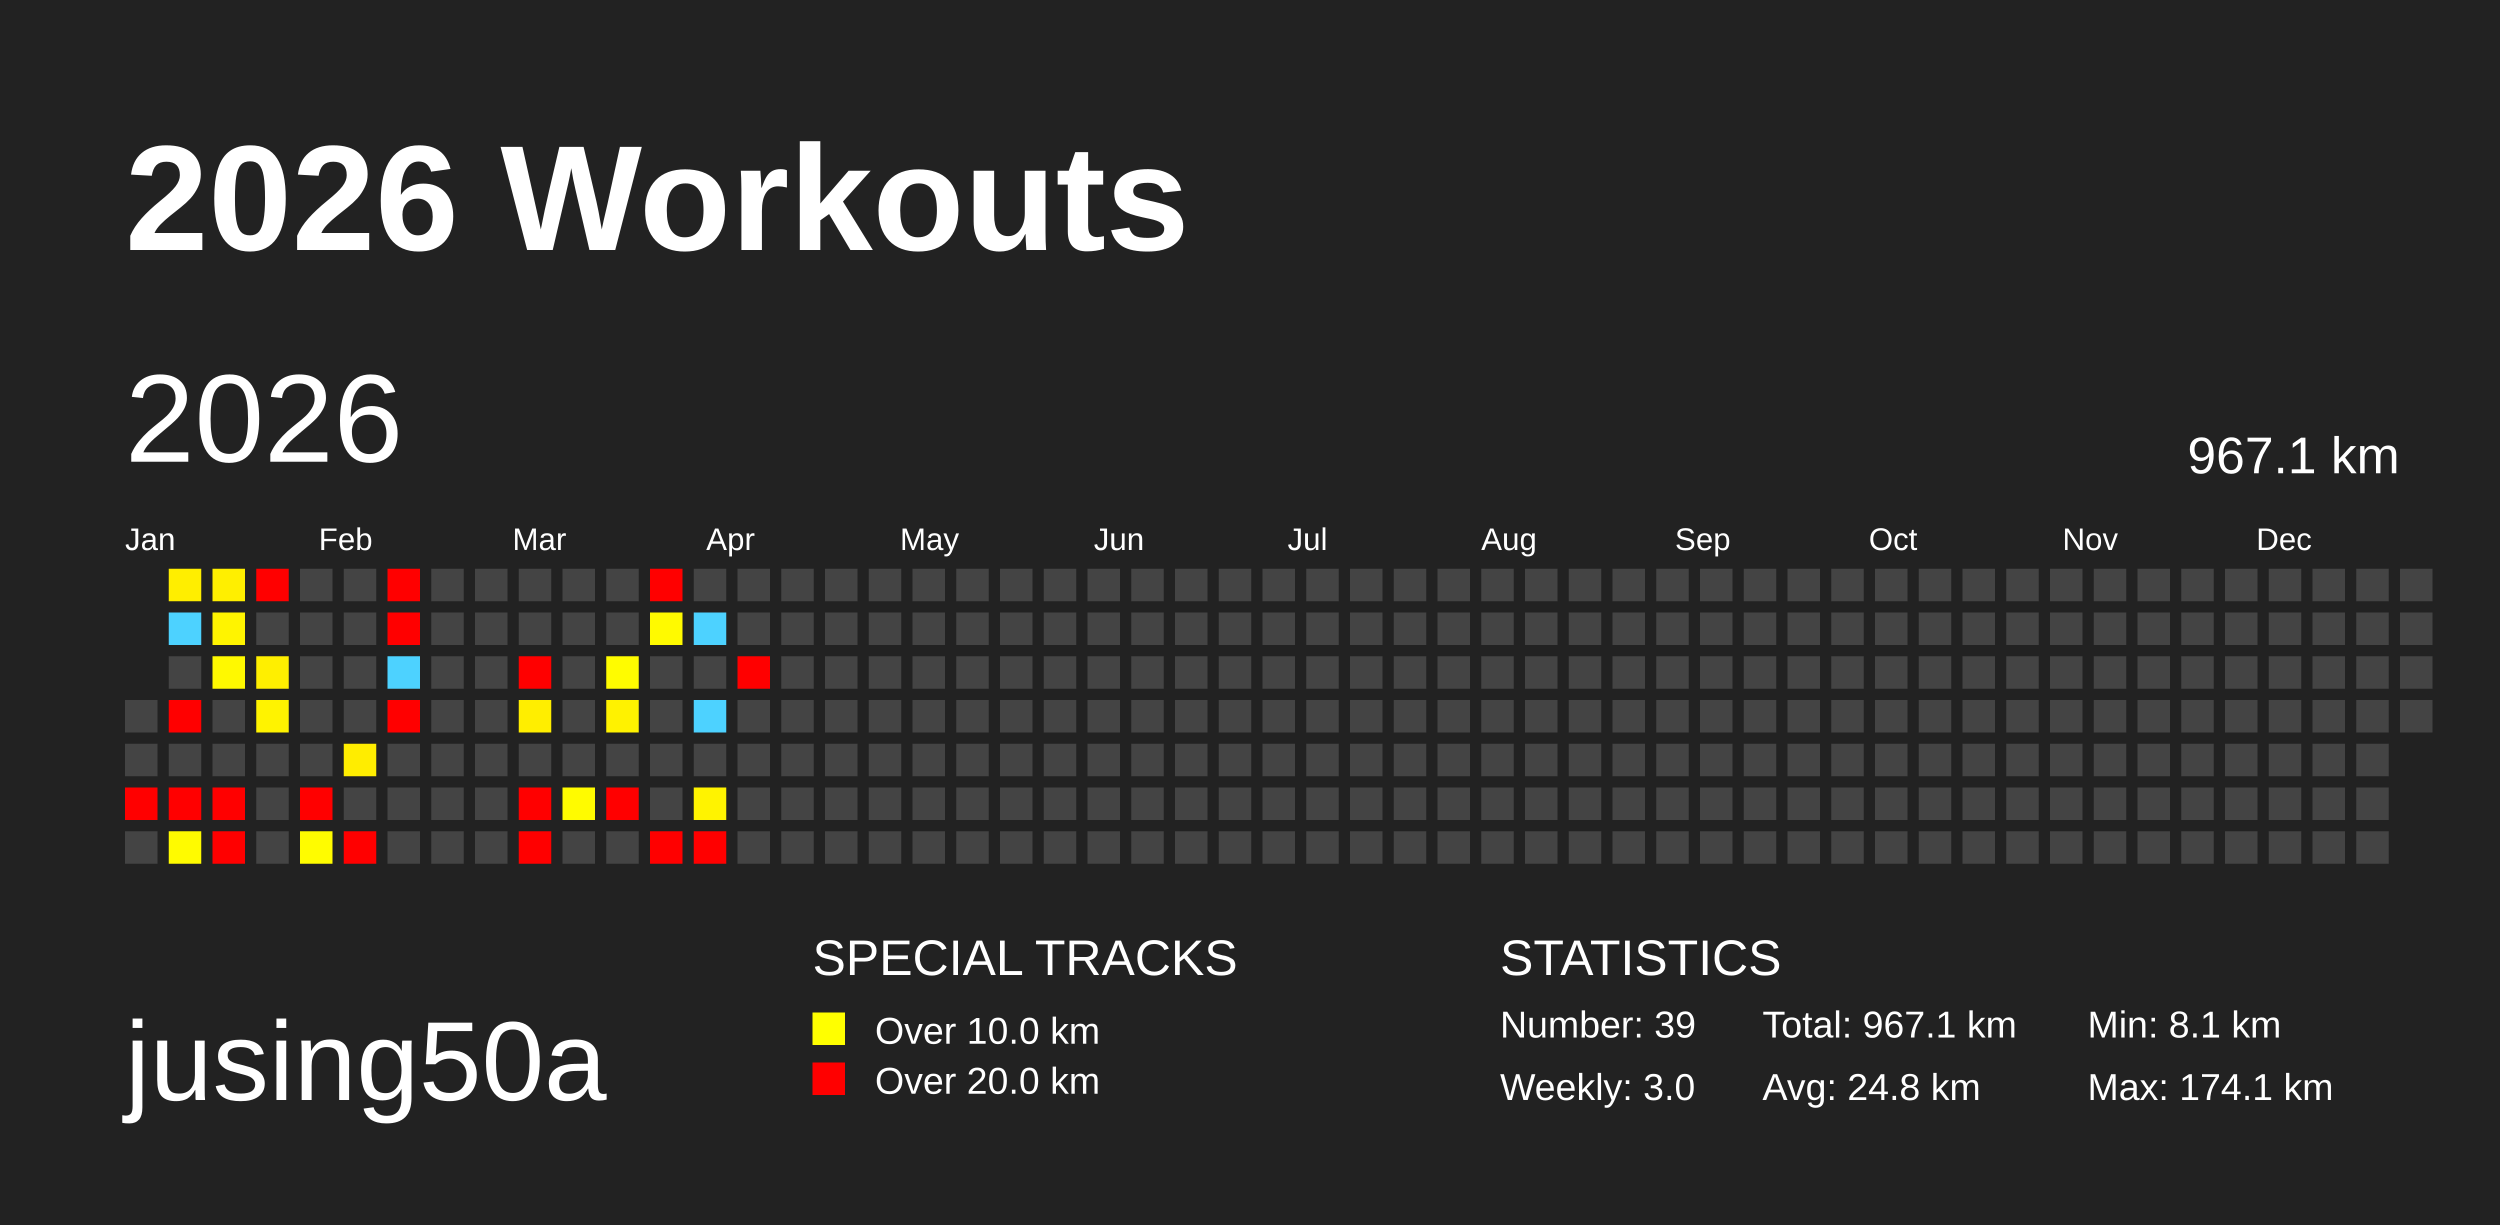
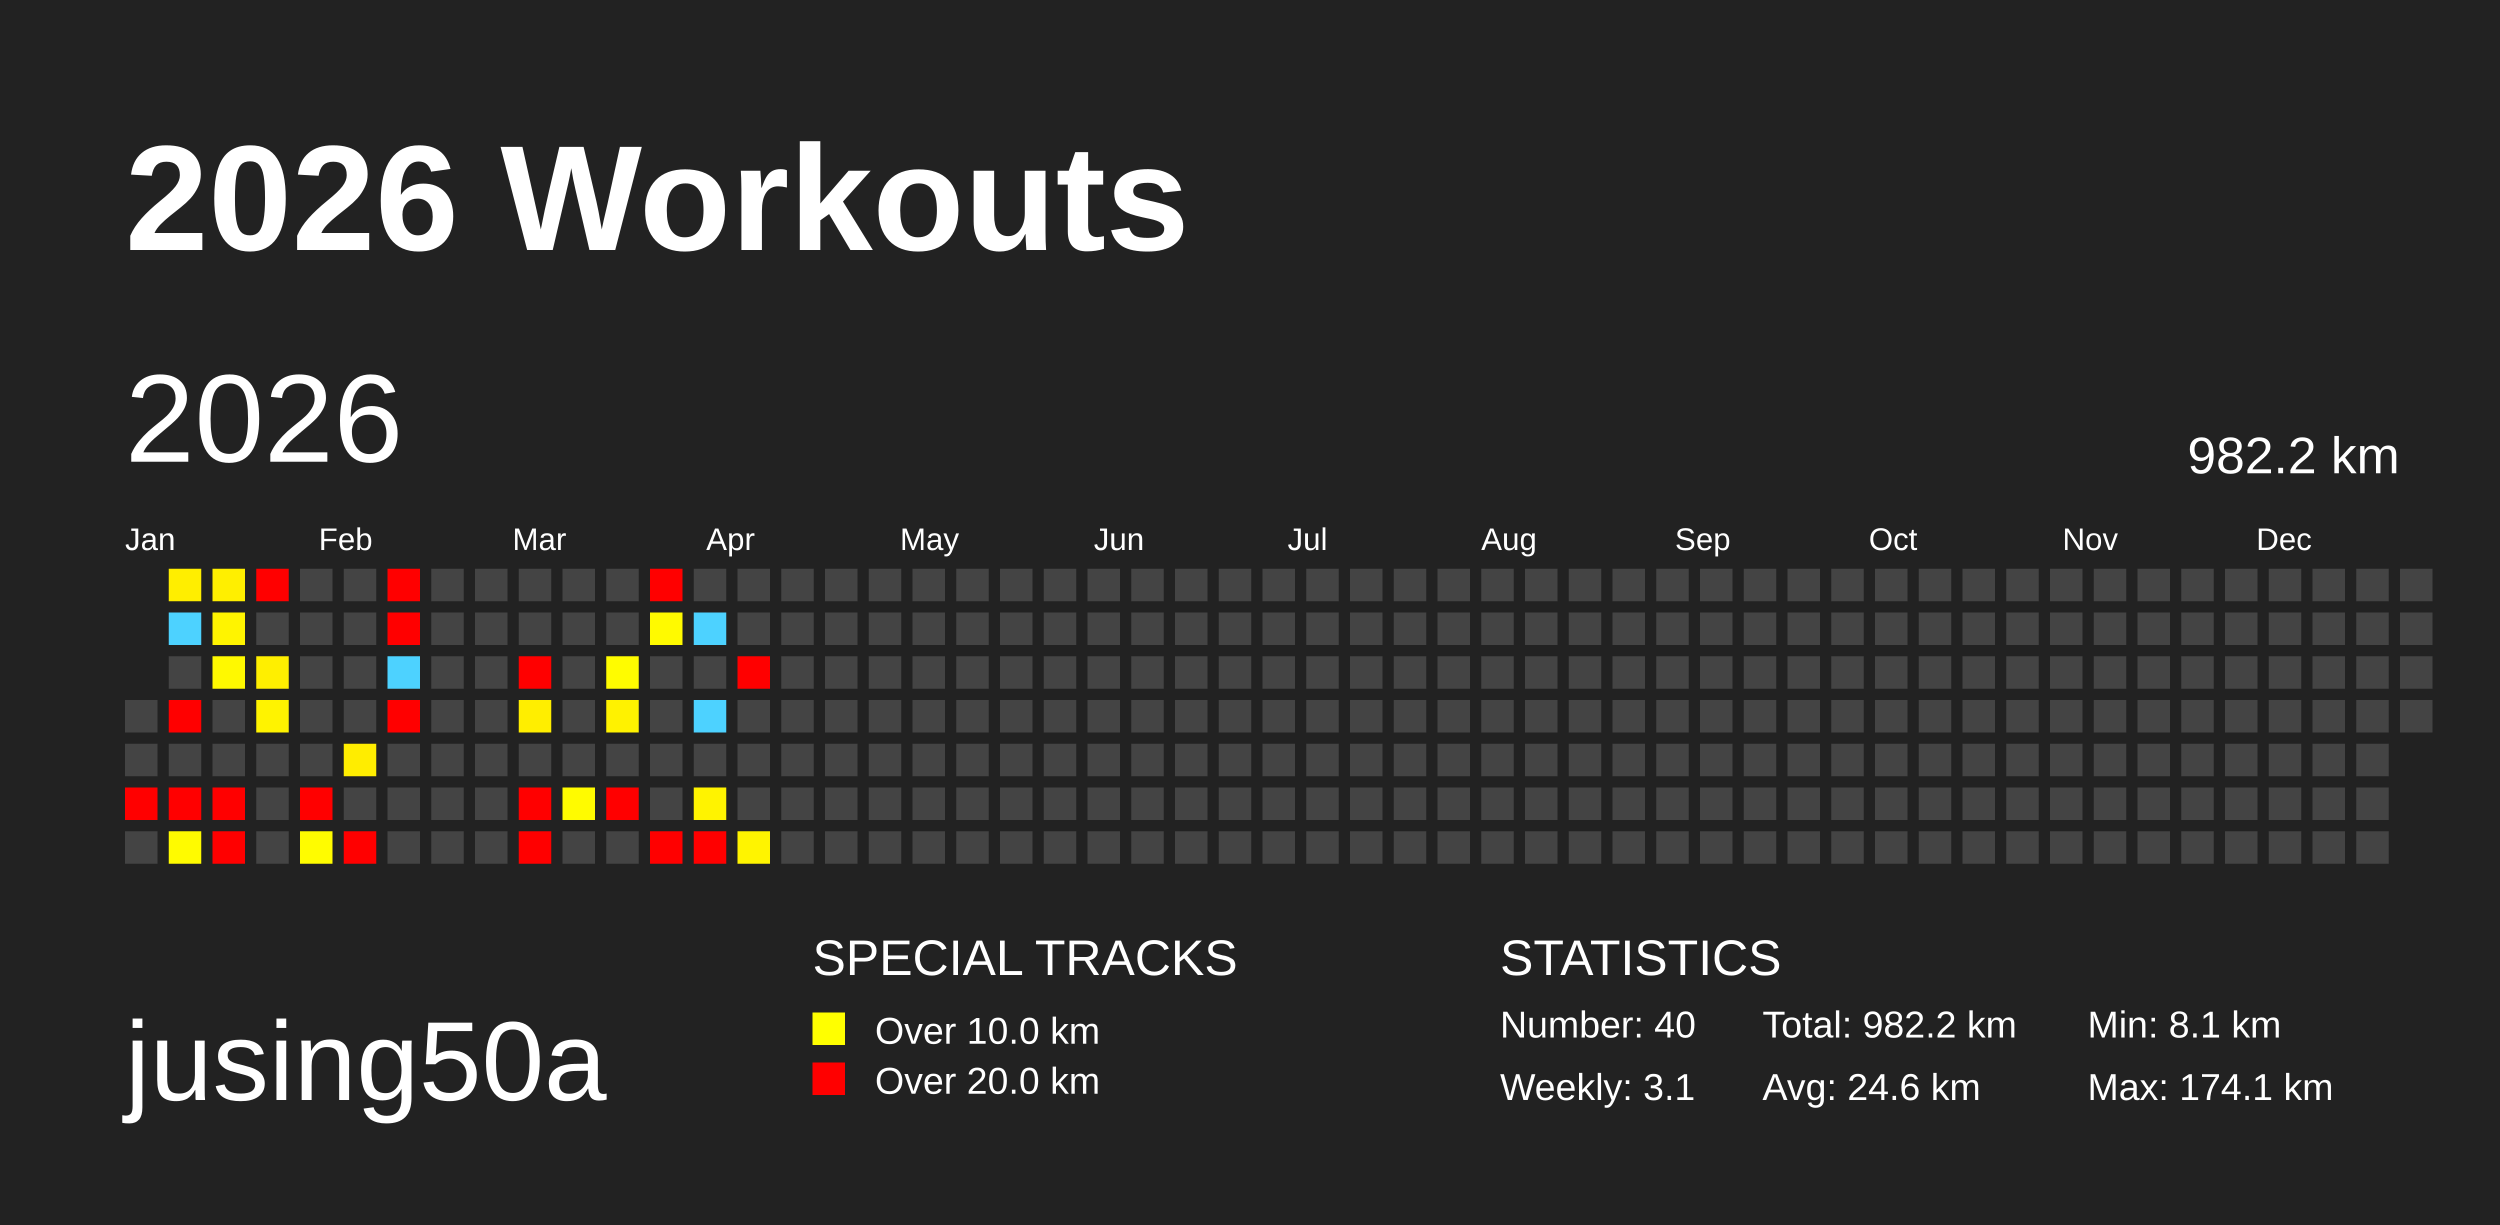
<svg xmlns="http://www.w3.org/2000/svg" baseProfile="full" height="98mm" version="1.1" viewBox="0,0,200,98" width="200mm">
  <defs />
  <rect fill="#222222" height="98" width="200" x="0" y="0" />
  <text fill="#FFFFFF" style="font-size:12px; font-family:Arial; font-weight:bold;" x="10" y="20">2026 Workouts</text>
  <text fill="#FFFFFF" style="font-size:9px; font-family:Arial" x="10" y="88">jusing50a</text>
  <text fill="#FFFFFF" style="font-size:4px; font-family:Arial" x="65" y="78">SPECIAL TRACKS</text>
  <rect fill="yellow" height="2.6" width="2.6" x="65" y="81" />
  <text fill="#FFFFFF" style="font-size:3px; font-family:Arial" x="70" y="83.5">Over 10.0 km</text>
  <rect fill="red" height="2.6" width="2.6" x="65" y="85" />
  <text fill="#FFFFFF" style="font-size:3px; font-family:Arial" x="70" y="87.5">Over 20.0 km</text>
  <text fill="#FFFFFF" style="font-size:4px; font-family:Arial" x="120" y="78">STATISTICS</text>
-   <text fill="#FFFFFF" style="font-size:3px; font-family:Arial" x="120" y="83">Number: 39</text>
-   <text fill="#FFFFFF" style="font-size:3px; font-family:Arial" x="120" y="88">Weekly: 3.0</text>
-   <text fill="#FFFFFF" style="font-size:3px; font-family:Arial" x="141" y="83">Total: 967.1 km</text>
-   <text fill="#FFFFFF" style="font-size:3px; font-family:Arial" x="141" y="88">Avg: 24.8 km</text>
+   <text fill="#FFFFFF" style="font-size:3px; font-family:Arial" x="120" y="83">Number: 40</text>
+   <text fill="#FFFFFF" style="font-size:3px; font-family:Arial" x="120" y="88">Weekly: 3.1</text>
+   <text fill="#FFFFFF" style="font-size:3px; font-family:Arial" x="141" y="83">Total: 982.2 km</text>
+   <text fill="#FFFFFF" style="font-size:3px; font-family:Arial" x="141" y="88">Avg: 24.6 km</text>
  <text fill="#FFFFFF" style="font-size:3px; font-family:Arial" x="167" y="83">Min: 8.1 km</text>
  <text fill="#FFFFFF" style="font-size:3px; font-family:Arial" x="167" y="88">Max: 174.1 km</text>
  <text dominant-baseline="hanging" fill="#FFFFFF" style="font-size:10.0px; font-family:Arial;" x="10" y="30">2026</text>
-   <text dominant-baseline="hanging" fill="#FFFFFF" style="font-size:4.125px; font-family:Arial;" x="175" y="35">967.1 km</text>
+   <text dominant-baseline="hanging" fill="#FFFFFF" style="font-size:4.125px; font-family:Arial;" x="175" y="35">982.2 km</text>
  <text fill="#FFFFFF" style="font-size:2.5px; font-family:Arial" x="10.0" y="44">Jan</text>
  <text fill="#FFFFFF" style="font-size:2.5px; font-family:Arial" x="25.5" y="44">Feb</text>
  <text fill="#FFFFFF" style="font-size:2.5px; font-family:Arial" x="41.0" y="44">Mar</text>
  <text fill="#FFFFFF" style="font-size:2.5px; font-family:Arial" x="56.5" y="44">Apr</text>
  <text fill="#FFFFFF" style="font-size:2.5px; font-family:Arial" x="72.0" y="44">May</text>
  <text fill="#FFFFFF" style="font-size:2.5px; font-family:Arial" x="87.5" y="44">Jun</text>
  <text fill="#FFFFFF" style="font-size:2.5px; font-family:Arial" x="103.0" y="44">Jul</text>
  <text fill="#FFFFFF" style="font-size:2.5px; font-family:Arial" x="118.5" y="44">Aug</text>
  <text fill="#FFFFFF" style="font-size:2.5px; font-family:Arial" x="134.0" y="44">Sep</text>
  <text fill="#FFFFFF" style="font-size:2.5px; font-family:Arial" x="149.5" y="44">Oct</text>
  <text fill="#FFFFFF" style="font-size:2.5px; font-family:Arial" x="165.0" y="44">Nov</text>
  <text fill="#FFFFFF" style="font-size:2.5px; font-family:Arial" x="180.5" y="44">Dec</text>
  <rect fill="#444444" height="2.6" width="2.6" x="10.0" y="56.0" />
  <rect fill="#444444" height="2.6" width="2.6" x="10.0" y="59.5" />
  <rect fill="red" height="2.6" width="2.6" x="10.0" y="63.0" />
  <rect fill="#444444" height="2.6" width="2.6" x="10.0" y="66.5" />
  <rect fill="#ffee00" height="2.6" width="2.6" x="13.5" y="45.5" />
  <rect fill="#4dd2ff" height="2.6" width="2.6" x="13.5" y="49.0" />
  <rect fill="#444444" height="2.6" width="2.6" x="13.5" y="52.5" />
  <rect fill="red" height="2.6" width="2.6" x="13.5" y="56.0" />
  <rect fill="#444444" height="2.6" width="2.6" x="13.5" y="59.5" />
  <rect fill="red" height="2.6" width="2.6" x="13.5" y="63.0" />
  <rect fill="#fffb00" height="2.6" width="2.6" x="13.5" y="66.5" />
  <rect fill="#ffef00" height="2.6" width="2.6" x="17.0" y="45.5" />
  <rect fill="#fff400" height="2.6" width="2.6" x="17.0" y="49.0" />
  <rect fill="#fff900" height="2.6" width="2.6" x="17.0" y="52.5" />
  <rect fill="#444444" height="2.6" width="2.6" x="17.0" y="56.0" />
  <rect fill="#444444" height="2.6" width="2.6" x="17.0" y="59.5" />
  <rect fill="red" height="2.6" width="2.6" x="17.0" y="63.0" />
  <rect fill="red" height="2.6" width="2.6" x="17.0" y="66.5" />
  <rect fill="red" height="2.6" width="2.6" x="20.5" y="45.5" />
  <rect fill="#444444" height="2.6" width="2.6" x="20.5" y="49.0" />
  <rect fill="#ffef00" height="2.6" width="2.6" x="20.5" y="52.5" />
  <rect fill="#fff300" height="2.6" width="2.6" x="20.5" y="56.0" />
  <rect fill="#444444" height="2.6" width="2.6" x="20.5" y="59.5" />
  <rect fill="#444444" height="2.6" width="2.6" x="20.5" y="63.0" />
  <rect fill="#444444" height="2.6" width="2.6" x="20.5" y="66.5" />
  <rect fill="#444444" height="2.6" width="2.6" x="24.0" y="45.5" />
  <rect fill="#444444" height="2.6" width="2.6" x="24.0" y="49.0" />
  <rect fill="#444444" height="2.6" width="2.6" x="24.0" y="52.5" />
  <rect fill="#444444" height="2.6" width="2.6" x="24.0" y="56.0" />
  <rect fill="#444444" height="2.6" width="2.6" x="24.0" y="59.5" />
  <rect fill="red" height="2.6" width="2.6" x="24.0" y="63.0" />
  <rect fill="#fffc00" height="2.6" width="2.6" x="24.0" y="66.5" />
  <rect fill="#444444" height="2.6" width="2.6" x="27.5" y="45.5" />
  <rect fill="#444444" height="2.6" width="2.6" x="27.5" y="49.0" />
  <rect fill="#444444" height="2.6" width="2.6" x="27.5" y="52.5" />
  <rect fill="#444444" height="2.6" width="2.6" x="27.5" y="56.0" />
  <rect fill="#ffed00" height="2.6" width="2.6" x="27.5" y="59.5" />
  <rect fill="#444444" height="2.6" width="2.6" x="27.5" y="63.0" />
  <rect fill="red" height="2.6" width="2.6" x="27.5" y="66.5" />
  <rect fill="red" height="2.6" width="2.6" x="31.0" y="45.5" />
  <rect fill="red" height="2.6" width="2.6" x="31.0" y="49.0" />
  <rect fill="#4dd2ff" height="2.6" width="2.6" x="31.0" y="52.5" />
  <rect fill="red" height="2.6" width="2.6" x="31.0" y="56.0" />
  <rect fill="#444444" height="2.6" width="2.6" x="31.0" y="59.5" />
  <rect fill="#444444" height="2.6" width="2.6" x="31.0" y="63.0" />
  <rect fill="#444444" height="2.6" width="2.6" x="31.0" y="66.5" />
  <rect fill="#444444" height="2.6" width="2.6" x="34.5" y="45.5" />
  <rect fill="#444444" height="2.6" width="2.6" x="34.5" y="49.0" />
  <rect fill="#444444" height="2.6" width="2.6" x="34.5" y="52.5" />
  <rect fill="#444444" height="2.6" width="2.6" x="34.5" y="56.0" />
  <rect fill="#444444" height="2.6" width="2.6" x="34.5" y="59.5" />
  <rect fill="#444444" height="2.6" width="2.6" x="34.5" y="63.0" />
  <rect fill="#444444" height="2.6" width="2.6" x="34.5" y="66.5" />
  <rect fill="#444444" height="2.6" width="2.6" x="38.0" y="45.5" />
  <rect fill="#444444" height="2.6" width="2.6" x="38.0" y="49.0" />
  <rect fill="#444444" height="2.6" width="2.6" x="38.0" y="52.5" />
  <rect fill="#444444" height="2.6" width="2.6" x="38.0" y="56.0" />
  <rect fill="#444444" height="2.6" width="2.6" x="38.0" y="59.5" />
  <rect fill="#444444" height="2.6" width="2.6" x="38.0" y="63.0" />
  <rect fill="#444444" height="2.6" width="2.6" x="38.0" y="66.5" />
  <rect fill="#444444" height="2.6" width="2.6" x="41.5" y="45.5" />
  <rect fill="#444444" height="2.6" width="2.6" x="41.5" y="49.0" />
  <rect fill="red" height="2.6" width="2.6" x="41.5" y="52.5" />
  <rect fill="#ffee00" height="2.6" width="2.6" x="41.5" y="56.0" />
  <rect fill="#444444" height="2.6" width="2.6" x="41.5" y="59.5" />
  <rect fill="red" height="2.6" width="2.6" x="41.5" y="63.0" />
  <rect fill="red" height="2.6" width="2.6" x="41.5" y="66.5" />
  <rect fill="#444444" height="2.6" width="2.6" x="45.0" y="45.5" />
  <rect fill="#444444" height="2.6" width="2.6" x="45.0" y="49.0" />
  <rect fill="#444444" height="2.6" width="2.6" x="45.0" y="52.5" />
  <rect fill="#444444" height="2.6" width="2.6" x="45.0" y="56.0" />
  <rect fill="#444444" height="2.6" width="2.6" x="45.0" y="59.5" />
  <rect fill="#fffb00" height="2.6" width="2.6" x="45.0" y="63.0" />
  <rect fill="#444444" height="2.6" width="2.6" x="45.0" y="66.5" />
  <rect fill="#444444" height="2.6" width="2.6" x="48.5" y="45.5" />
  <rect fill="#444444" height="2.6" width="2.6" x="48.5" y="49.0" />
  <rect fill="#fffc00" height="2.6" width="2.6" x="48.5" y="52.5" />
  <rect fill="#fff200" height="2.6" width="2.6" x="48.5" y="56.0" />
  <rect fill="#444444" height="2.6" width="2.6" x="48.5" y="59.5" />
  <rect fill="red" height="2.6" width="2.6" x="48.5" y="63.0" />
  <rect fill="#444444" height="2.6" width="2.6" x="48.5" y="66.5" />
  <rect fill="red" height="2.6" width="2.6" x="52.0" y="45.5" />
  <rect fill="#fffa00" height="2.6" width="2.6" x="52.0" y="49.0" />
  <rect fill="#444444" height="2.6" width="2.6" x="52.0" y="52.5" />
  <rect fill="#444444" height="2.6" width="2.6" x="52.0" y="56.0" />
  <rect fill="#444444" height="2.6" width="2.6" x="52.0" y="59.5" />
  <rect fill="#444444" height="2.6" width="2.6" x="52.0" y="63.0" />
  <rect fill="red" height="2.6" width="2.6" x="52.0" y="66.5" />
  <rect fill="#444444" height="2.6" width="2.6" x="55.5" y="45.5" />
  <rect fill="#4dd2ff" height="2.6" width="2.6" x="55.5" y="49.0" />
  <rect fill="#444444" height="2.6" width="2.6" x="55.5" y="52.5" />
  <rect fill="#4dd2ff" height="2.6" width="2.6" x="55.5" y="56.0" />
  <rect fill="#444444" height="2.6" width="2.6" x="55.5" y="59.5" />
  <rect fill="#fff300" height="2.6" width="2.6" x="55.5" y="63.0" />
  <rect fill="red" height="2.6" width="2.6" x="55.5" y="66.5" />
  <rect fill="#444444" height="2.6" width="2.6" x="59.0" y="45.5" />
  <rect fill="#444444" height="2.6" width="2.6" x="59.0" y="49.0" />
  <rect fill="red" height="2.6" width="2.6" x="59.0" y="52.5" />
  <rect fill="#444444" height="2.6" width="2.6" x="59.0" y="56.0" />
  <rect fill="#444444" height="2.6" width="2.6" x="59.0" y="59.5" />
  <rect fill="#444444" height="2.6" width="2.6" x="59.0" y="63.0" />
-   <rect fill="#444444" height="2.6" width="2.6" x="59.0" y="66.5" />
+   <rect fill="#fff400" height="2.6" width="2.6" x="59.0" y="66.5" />
  <rect fill="#444444" height="2.6" width="2.6" x="62.5" y="45.5" />
  <rect fill="#444444" height="2.6" width="2.6" x="62.5" y="49.0" />
  <rect fill="#444444" height="2.6" width="2.6" x="62.5" y="52.5" />
  <rect fill="#444444" height="2.6" width="2.6" x="62.5" y="56.0" />
  <rect fill="#444444" height="2.6" width="2.6" x="62.5" y="59.5" />
  <rect fill="#444444" height="2.6" width="2.6" x="62.5" y="63.0" />
  <rect fill="#444444" height="2.6" width="2.6" x="62.5" y="66.5" />
  <rect fill="#444444" height="2.6" width="2.6" x="66.0" y="45.5" />
  <rect fill="#444444" height="2.6" width="2.6" x="66.0" y="49.0" />
  <rect fill="#444444" height="2.6" width="2.6" x="66.0" y="52.5" />
  <rect fill="#444444" height="2.6" width="2.6" x="66.0" y="56.0" />
  <rect fill="#444444" height="2.6" width="2.6" x="66.0" y="59.5" />
  <rect fill="#444444" height="2.6" width="2.6" x="66.0" y="63.0" />
  <rect fill="#444444" height="2.6" width="2.6" x="66.0" y="66.5" />
  <rect fill="#444444" height="2.6" width="2.6" x="69.5" y="45.5" />
  <rect fill="#444444" height="2.6" width="2.6" x="69.5" y="49.0" />
  <rect fill="#444444" height="2.6" width="2.6" x="69.5" y="52.5" />
  <rect fill="#444444" height="2.6" width="2.6" x="69.5" y="56.0" />
  <rect fill="#444444" height="2.6" width="2.6" x="69.5" y="59.5" />
  <rect fill="#444444" height="2.6" width="2.6" x="69.5" y="63.0" />
  <rect fill="#444444" height="2.6" width="2.6" x="69.5" y="66.5" />
  <rect fill="#444444" height="2.6" width="2.6" x="73.0" y="45.5" />
  <rect fill="#444444" height="2.6" width="2.6" x="73.0" y="49.0" />
  <rect fill="#444444" height="2.6" width="2.6" x="73.0" y="52.5" />
  <rect fill="#444444" height="2.6" width="2.6" x="73.0" y="56.0" />
  <rect fill="#444444" height="2.6" width="2.6" x="73.0" y="59.5" />
  <rect fill="#444444" height="2.6" width="2.6" x="73.0" y="63.0" />
  <rect fill="#444444" height="2.6" width="2.6" x="73.0" y="66.5" />
  <rect fill="#444444" height="2.6" width="2.6" x="76.5" y="45.5" />
  <rect fill="#444444" height="2.6" width="2.6" x="76.5" y="49.0" />
  <rect fill="#444444" height="2.6" width="2.6" x="76.5" y="52.5" />
  <rect fill="#444444" height="2.6" width="2.6" x="76.5" y="56.0" />
  <rect fill="#444444" height="2.6" width="2.6" x="76.5" y="59.5" />
  <rect fill="#444444" height="2.6" width="2.6" x="76.5" y="63.0" />
  <rect fill="#444444" height="2.6" width="2.6" x="76.5" y="66.5" />
  <rect fill="#444444" height="2.6" width="2.6" x="80.0" y="45.5" />
  <rect fill="#444444" height="2.6" width="2.6" x="80.0" y="49.0" />
  <rect fill="#444444" height="2.6" width="2.6" x="80.0" y="52.5" />
  <rect fill="#444444" height="2.6" width="2.6" x="80.0" y="56.0" />
  <rect fill="#444444" height="2.6" width="2.6" x="80.0" y="59.5" />
  <rect fill="#444444" height="2.6" width="2.6" x="80.0" y="63.0" />
  <rect fill="#444444" height="2.6" width="2.6" x="80.0" y="66.5" />
  <rect fill="#444444" height="2.6" width="2.6" x="83.5" y="45.5" />
  <rect fill="#444444" height="2.6" width="2.6" x="83.5" y="49.0" />
  <rect fill="#444444" height="2.6" width="2.6" x="83.5" y="52.5" />
  <rect fill="#444444" height="2.6" width="2.6" x="83.5" y="56.0" />
  <rect fill="#444444" height="2.6" width="2.6" x="83.5" y="59.5" />
  <rect fill="#444444" height="2.6" width="2.6" x="83.5" y="63.0" />
  <rect fill="#444444" height="2.6" width="2.6" x="83.5" y="66.5" />
  <rect fill="#444444" height="2.6" width="2.6" x="87.0" y="45.5" />
  <rect fill="#444444" height="2.6" width="2.6" x="87.0" y="49.0" />
  <rect fill="#444444" height="2.6" width="2.6" x="87.0" y="52.5" />
  <rect fill="#444444" height="2.6" width="2.6" x="87.0" y="56.0" />
  <rect fill="#444444" height="2.6" width="2.6" x="87.0" y="59.5" />
  <rect fill="#444444" height="2.6" width="2.6" x="87.0" y="63.0" />
  <rect fill="#444444" height="2.6" width="2.6" x="87.0" y="66.5" />
  <rect fill="#444444" height="2.6" width="2.6" x="90.5" y="45.5" />
  <rect fill="#444444" height="2.6" width="2.6" x="90.5" y="49.0" />
  <rect fill="#444444" height="2.6" width="2.6" x="90.5" y="52.5" />
  <rect fill="#444444" height="2.6" width="2.6" x="90.5" y="56.0" />
  <rect fill="#444444" height="2.6" width="2.6" x="90.5" y="59.5" />
  <rect fill="#444444" height="2.6" width="2.6" x="90.5" y="63.0" />
  <rect fill="#444444" height="2.6" width="2.6" x="90.5" y="66.5" />
  <rect fill="#444444" height="2.6" width="2.6" x="94.0" y="45.5" />
  <rect fill="#444444" height="2.6" width="2.6" x="94.0" y="49.0" />
  <rect fill="#444444" height="2.6" width="2.6" x="94.0" y="52.5" />
  <rect fill="#444444" height="2.6" width="2.6" x="94.0" y="56.0" />
  <rect fill="#444444" height="2.6" width="2.6" x="94.0" y="59.5" />
  <rect fill="#444444" height="2.6" width="2.6" x="94.0" y="63.0" />
  <rect fill="#444444" height="2.6" width="2.6" x="94.0" y="66.5" />
  <rect fill="#444444" height="2.6" width="2.6" x="97.5" y="45.5" />
  <rect fill="#444444" height="2.6" width="2.6" x="97.5" y="49.0" />
  <rect fill="#444444" height="2.6" width="2.6" x="97.5" y="52.5" />
  <rect fill="#444444" height="2.6" width="2.6" x="97.5" y="56.0" />
  <rect fill="#444444" height="2.6" width="2.6" x="97.5" y="59.5" />
  <rect fill="#444444" height="2.6" width="2.6" x="97.5" y="63.0" />
  <rect fill="#444444" height="2.6" width="2.6" x="97.5" y="66.5" />
  <rect fill="#444444" height="2.6" width="2.6" x="101.0" y="45.5" />
  <rect fill="#444444" height="2.6" width="2.6" x="101.0" y="49.0" />
  <rect fill="#444444" height="2.6" width="2.6" x="101.0" y="52.5" />
  <rect fill="#444444" height="2.6" width="2.6" x="101.0" y="56.0" />
  <rect fill="#444444" height="2.6" width="2.6" x="101.0" y="59.5" />
  <rect fill="#444444" height="2.6" width="2.6" x="101.0" y="63.0" />
  <rect fill="#444444" height="2.6" width="2.6" x="101.0" y="66.5" />
  <rect fill="#444444" height="2.6" width="2.6" x="104.5" y="45.5" />
  <rect fill="#444444" height="2.6" width="2.6" x="104.5" y="49.0" />
  <rect fill="#444444" height="2.6" width="2.6" x="104.5" y="52.5" />
  <rect fill="#444444" height="2.6" width="2.6" x="104.5" y="56.0" />
  <rect fill="#444444" height="2.6" width="2.6" x="104.5" y="59.5" />
  <rect fill="#444444" height="2.6" width="2.6" x="104.5" y="63.0" />
  <rect fill="#444444" height="2.6" width="2.6" x="104.5" y="66.5" />
  <rect fill="#444444" height="2.6" width="2.6" x="108.0" y="45.5" />
  <rect fill="#444444" height="2.6" width="2.6" x="108.0" y="49.0" />
  <rect fill="#444444" height="2.6" width="2.6" x="108.0" y="52.5" />
  <rect fill="#444444" height="2.6" width="2.6" x="108.0" y="56.0" />
  <rect fill="#444444" height="2.6" width="2.6" x="108.0" y="59.5" />
  <rect fill="#444444" height="2.6" width="2.6" x="108.0" y="63.0" />
  <rect fill="#444444" height="2.6" width="2.6" x="108.0" y="66.5" />
  <rect fill="#444444" height="2.6" width="2.6" x="111.5" y="45.5" />
  <rect fill="#444444" height="2.6" width="2.6" x="111.5" y="49.0" />
  <rect fill="#444444" height="2.6" width="2.6" x="111.5" y="52.5" />
  <rect fill="#444444" height="2.6" width="2.6" x="111.5" y="56.0" />
  <rect fill="#444444" height="2.6" width="2.6" x="111.5" y="59.5" />
  <rect fill="#444444" height="2.6" width="2.6" x="111.5" y="63.0" />
  <rect fill="#444444" height="2.6" width="2.6" x="111.5" y="66.5" />
  <rect fill="#444444" height="2.6" width="2.6" x="115.0" y="45.5" />
  <rect fill="#444444" height="2.6" width="2.6" x="115.0" y="49.0" />
  <rect fill="#444444" height="2.6" width="2.6" x="115.0" y="52.5" />
  <rect fill="#444444" height="2.6" width="2.6" x="115.0" y="56.0" />
  <rect fill="#444444" height="2.6" width="2.6" x="115.0" y="59.5" />
  <rect fill="#444444" height="2.6" width="2.6" x="115.0" y="63.0" />
  <rect fill="#444444" height="2.6" width="2.6" x="115.0" y="66.5" />
  <rect fill="#444444" height="2.6" width="2.6" x="118.5" y="45.5" />
  <rect fill="#444444" height="2.6" width="2.6" x="118.5" y="49.0" />
  <rect fill="#444444" height="2.6" width="2.6" x="118.5" y="52.5" />
  <rect fill="#444444" height="2.6" width="2.6" x="118.5" y="56.0" />
  <rect fill="#444444" height="2.6" width="2.6" x="118.5" y="59.5" />
  <rect fill="#444444" height="2.6" width="2.6" x="118.5" y="63.0" />
  <rect fill="#444444" height="2.6" width="2.6" x="118.5" y="66.5" />
  <rect fill="#444444" height="2.6" width="2.6" x="122.0" y="45.5" />
  <rect fill="#444444" height="2.6" width="2.6" x="122.0" y="49.0" />
  <rect fill="#444444" height="2.6" width="2.6" x="122.0" y="52.5" />
  <rect fill="#444444" height="2.6" width="2.6" x="122.0" y="56.0" />
  <rect fill="#444444" height="2.6" width="2.6" x="122.0" y="59.5" />
  <rect fill="#444444" height="2.6" width="2.6" x="122.0" y="63.0" />
  <rect fill="#444444" height="2.6" width="2.6" x="122.0" y="66.5" />
  <rect fill="#444444" height="2.6" width="2.6" x="125.5" y="45.5" />
  <rect fill="#444444" height="2.6" width="2.6" x="125.5" y="49.0" />
  <rect fill="#444444" height="2.6" width="2.6" x="125.5" y="52.5" />
  <rect fill="#444444" height="2.6" width="2.6" x="125.5" y="56.0" />
  <rect fill="#444444" height="2.6" width="2.6" x="125.5" y="59.5" />
  <rect fill="#444444" height="2.6" width="2.6" x="125.5" y="63.0" />
  <rect fill="#444444" height="2.6" width="2.6" x="125.5" y="66.5" />
  <rect fill="#444444" height="2.6" width="2.6" x="129.0" y="45.5" />
  <rect fill="#444444" height="2.6" width="2.6" x="129.0" y="49.0" />
  <rect fill="#444444" height="2.6" width="2.6" x="129.0" y="52.5" />
  <rect fill="#444444" height="2.6" width="2.6" x="129.0" y="56.0" />
  <rect fill="#444444" height="2.6" width="2.6" x="129.0" y="59.5" />
  <rect fill="#444444" height="2.6" width="2.6" x="129.0" y="63.0" />
  <rect fill="#444444" height="2.6" width="2.6" x="129.0" y="66.5" />
  <rect fill="#444444" height="2.6" width="2.6" x="132.5" y="45.5" />
  <rect fill="#444444" height="2.6" width="2.6" x="132.5" y="49.0" />
  <rect fill="#444444" height="2.6" width="2.6" x="132.5" y="52.5" />
  <rect fill="#444444" height="2.6" width="2.6" x="132.5" y="56.0" />
  <rect fill="#444444" height="2.6" width="2.6" x="132.5" y="59.5" />
  <rect fill="#444444" height="2.6" width="2.6" x="132.5" y="63.0" />
  <rect fill="#444444" height="2.6" width="2.6" x="132.5" y="66.5" />
  <rect fill="#444444" height="2.6" width="2.6" x="136.0" y="45.5" />
  <rect fill="#444444" height="2.6" width="2.6" x="136.0" y="49.0" />
  <rect fill="#444444" height="2.6" width="2.6" x="136.0" y="52.5" />
  <rect fill="#444444" height="2.6" width="2.6" x="136.0" y="56.0" />
  <rect fill="#444444" height="2.6" width="2.6" x="136.0" y="59.5" />
  <rect fill="#444444" height="2.6" width="2.6" x="136.0" y="63.0" />
  <rect fill="#444444" height="2.6" width="2.6" x="136.0" y="66.5" />
  <rect fill="#444444" height="2.6" width="2.6" x="139.5" y="45.5" />
  <rect fill="#444444" height="2.6" width="2.6" x="139.5" y="49.0" />
  <rect fill="#444444" height="2.6" width="2.6" x="139.5" y="52.5" />
  <rect fill="#444444" height="2.6" width="2.6" x="139.5" y="56.0" />
  <rect fill="#444444" height="2.6" width="2.6" x="139.5" y="59.5" />
  <rect fill="#444444" height="2.6" width="2.6" x="139.5" y="63.0" />
  <rect fill="#444444" height="2.6" width="2.6" x="139.5" y="66.5" />
  <rect fill="#444444" height="2.6" width="2.6" x="143.0" y="45.5" />
  <rect fill="#444444" height="2.6" width="2.6" x="143.0" y="49.0" />
  <rect fill="#444444" height="2.6" width="2.6" x="143.0" y="52.5" />
  <rect fill="#444444" height="2.6" width="2.6" x="143.0" y="56.0" />
  <rect fill="#444444" height="2.6" width="2.6" x="143.0" y="59.5" />
  <rect fill="#444444" height="2.6" width="2.6" x="143.0" y="63.0" />
  <rect fill="#444444" height="2.6" width="2.6" x="143.0" y="66.5" />
  <rect fill="#444444" height="2.6" width="2.6" x="146.5" y="45.5" />
  <rect fill="#444444" height="2.6" width="2.6" x="146.5" y="49.0" />
  <rect fill="#444444" height="2.6" width="2.6" x="146.5" y="52.5" />
  <rect fill="#444444" height="2.6" width="2.6" x="146.5" y="56.0" />
  <rect fill="#444444" height="2.6" width="2.6" x="146.5" y="59.5" />
  <rect fill="#444444" height="2.6" width="2.6" x="146.5" y="63.0" />
  <rect fill="#444444" height="2.6" width="2.6" x="146.5" y="66.5" />
  <rect fill="#444444" height="2.6" width="2.6" x="150.0" y="45.5" />
  <rect fill="#444444" height="2.6" width="2.6" x="150.0" y="49.0" />
  <rect fill="#444444" height="2.6" width="2.6" x="150.0" y="52.5" />
  <rect fill="#444444" height="2.6" width="2.6" x="150.0" y="56.0" />
  <rect fill="#444444" height="2.6" width="2.6" x="150.0" y="59.5" />
  <rect fill="#444444" height="2.6" width="2.6" x="150.0" y="63.0" />
  <rect fill="#444444" height="2.6" width="2.6" x="150.0" y="66.5" />
  <rect fill="#444444" height="2.6" width="2.6" x="153.5" y="45.5" />
  <rect fill="#444444" height="2.6" width="2.6" x="153.5" y="49.0" />
  <rect fill="#444444" height="2.6" width="2.6" x="153.5" y="52.5" />
  <rect fill="#444444" height="2.6" width="2.6" x="153.5" y="56.0" />
  <rect fill="#444444" height="2.6" width="2.6" x="153.5" y="59.5" />
  <rect fill="#444444" height="2.6" width="2.6" x="153.5" y="63.0" />
  <rect fill="#444444" height="2.6" width="2.6" x="153.5" y="66.5" />
  <rect fill="#444444" height="2.6" width="2.6" x="157.0" y="45.5" />
  <rect fill="#444444" height="2.6" width="2.6" x="157.0" y="49.0" />
  <rect fill="#444444" height="2.6" width="2.6" x="157.0" y="52.5" />
  <rect fill="#444444" height="2.6" width="2.6" x="157.0" y="56.0" />
  <rect fill="#444444" height="2.6" width="2.6" x="157.0" y="59.5" />
  <rect fill="#444444" height="2.6" width="2.6" x="157.0" y="63.0" />
  <rect fill="#444444" height="2.6" width="2.6" x="157.0" y="66.5" />
  <rect fill="#444444" height="2.6" width="2.6" x="160.5" y="45.5" />
  <rect fill="#444444" height="2.6" width="2.6" x="160.5" y="49.0" />
  <rect fill="#444444" height="2.6" width="2.6" x="160.5" y="52.5" />
  <rect fill="#444444" height="2.6" width="2.6" x="160.5" y="56.0" />
  <rect fill="#444444" height="2.6" width="2.6" x="160.5" y="59.5" />
  <rect fill="#444444" height="2.6" width="2.6" x="160.5" y="63.0" />
  <rect fill="#444444" height="2.6" width="2.6" x="160.5" y="66.5" />
  <rect fill="#444444" height="2.6" width="2.6" x="164.0" y="45.5" />
  <rect fill="#444444" height="2.6" width="2.6" x="164.0" y="49.0" />
  <rect fill="#444444" height="2.6" width="2.6" x="164.0" y="52.5" />
  <rect fill="#444444" height="2.6" width="2.6" x="164.0" y="56.0" />
  <rect fill="#444444" height="2.6" width="2.6" x="164.0" y="59.5" />
  <rect fill="#444444" height="2.6" width="2.6" x="164.0" y="63.0" />
  <rect fill="#444444" height="2.6" width="2.6" x="164.0" y="66.5" />
  <rect fill="#444444" height="2.6" width="2.6" x="167.5" y="45.5" />
  <rect fill="#444444" height="2.6" width="2.6" x="167.5" y="49.0" />
  <rect fill="#444444" height="2.6" width="2.6" x="167.5" y="52.5" />
  <rect fill="#444444" height="2.6" width="2.6" x="167.5" y="56.0" />
  <rect fill="#444444" height="2.6" width="2.6" x="167.5" y="59.5" />
  <rect fill="#444444" height="2.6" width="2.6" x="167.5" y="63.0" />
  <rect fill="#444444" height="2.6" width="2.6" x="167.5" y="66.5" />
  <rect fill="#444444" height="2.6" width="2.6" x="171.0" y="45.5" />
  <rect fill="#444444" height="2.6" width="2.6" x="171.0" y="49.0" />
  <rect fill="#444444" height="2.6" width="2.6" x="171.0" y="52.5" />
  <rect fill="#444444" height="2.6" width="2.6" x="171.0" y="56.0" />
  <rect fill="#444444" height="2.6" width="2.6" x="171.0" y="59.5" />
  <rect fill="#444444" height="2.6" width="2.6" x="171.0" y="63.0" />
  <rect fill="#444444" height="2.6" width="2.6" x="171.0" y="66.5" />
  <rect fill="#444444" height="2.6" width="2.6" x="174.5" y="45.5" />
  <rect fill="#444444" height="2.6" width="2.6" x="174.5" y="49.0" />
  <rect fill="#444444" height="2.6" width="2.6" x="174.5" y="52.5" />
  <rect fill="#444444" height="2.6" width="2.6" x="174.5" y="56.0" />
  <rect fill="#444444" height="2.6" width="2.6" x="174.5" y="59.5" />
  <rect fill="#444444" height="2.6" width="2.6" x="174.5" y="63.0" />
  <rect fill="#444444" height="2.6" width="2.6" x="174.5" y="66.5" />
  <rect fill="#444444" height="2.6" width="2.6" x="178.0" y="45.5" />
  <rect fill="#444444" height="2.6" width="2.6" x="178.0" y="49.0" />
  <rect fill="#444444" height="2.6" width="2.6" x="178.0" y="52.5" />
  <rect fill="#444444" height="2.6" width="2.6" x="178.0" y="56.0" />
  <rect fill="#444444" height="2.6" width="2.6" x="178.0" y="59.5" />
  <rect fill="#444444" height="2.6" width="2.6" x="178.0" y="63.0" />
  <rect fill="#444444" height="2.6" width="2.6" x="178.0" y="66.5" />
  <rect fill="#444444" height="2.6" width="2.6" x="181.5" y="45.5" />
  <rect fill="#444444" height="2.6" width="2.6" x="181.5" y="49.0" />
  <rect fill="#444444" height="2.6" width="2.6" x="181.5" y="52.5" />
  <rect fill="#444444" height="2.6" width="2.6" x="181.5" y="56.0" />
  <rect fill="#444444" height="2.6" width="2.6" x="181.5" y="59.5" />
  <rect fill="#444444" height="2.6" width="2.6" x="181.5" y="63.0" />
  <rect fill="#444444" height="2.6" width="2.6" x="181.5" y="66.5" />
  <rect fill="#444444" height="2.6" width="2.6" x="185.0" y="45.5" />
  <rect fill="#444444" height="2.6" width="2.6" x="185.0" y="49.0" />
  <rect fill="#444444" height="2.6" width="2.6" x="185.0" y="52.5" />
  <rect fill="#444444" height="2.6" width="2.6" x="185.0" y="56.0" />
  <rect fill="#444444" height="2.6" width="2.6" x="185.0" y="59.5" />
  <rect fill="#444444" height="2.6" width="2.6" x="185.0" y="63.0" />
  <rect fill="#444444" height="2.6" width="2.6" x="185.0" y="66.5" />
  <rect fill="#444444" height="2.6" width="2.6" x="188.5" y="45.5" />
  <rect fill="#444444" height="2.6" width="2.6" x="188.5" y="49.0" />
  <rect fill="#444444" height="2.6" width="2.6" x="188.5" y="52.5" />
  <rect fill="#444444" height="2.6" width="2.6" x="188.5" y="56.0" />
  <rect fill="#444444" height="2.6" width="2.6" x="188.5" y="59.5" />
  <rect fill="#444444" height="2.6" width="2.6" x="188.5" y="63.0" />
  <rect fill="#444444" height="2.6" width="2.6" x="188.5" y="66.5" />
  <rect fill="#444444" height="2.6" width="2.6" x="192.0" y="45.5" />
  <rect fill="#444444" height="2.6" width="2.6" x="192.0" y="49.0" />
  <rect fill="#444444" height="2.6" width="2.6" x="192.0" y="52.5" />
  <rect fill="#444444" height="2.6" width="2.6" x="192.0" y="56.0" />
</svg>
